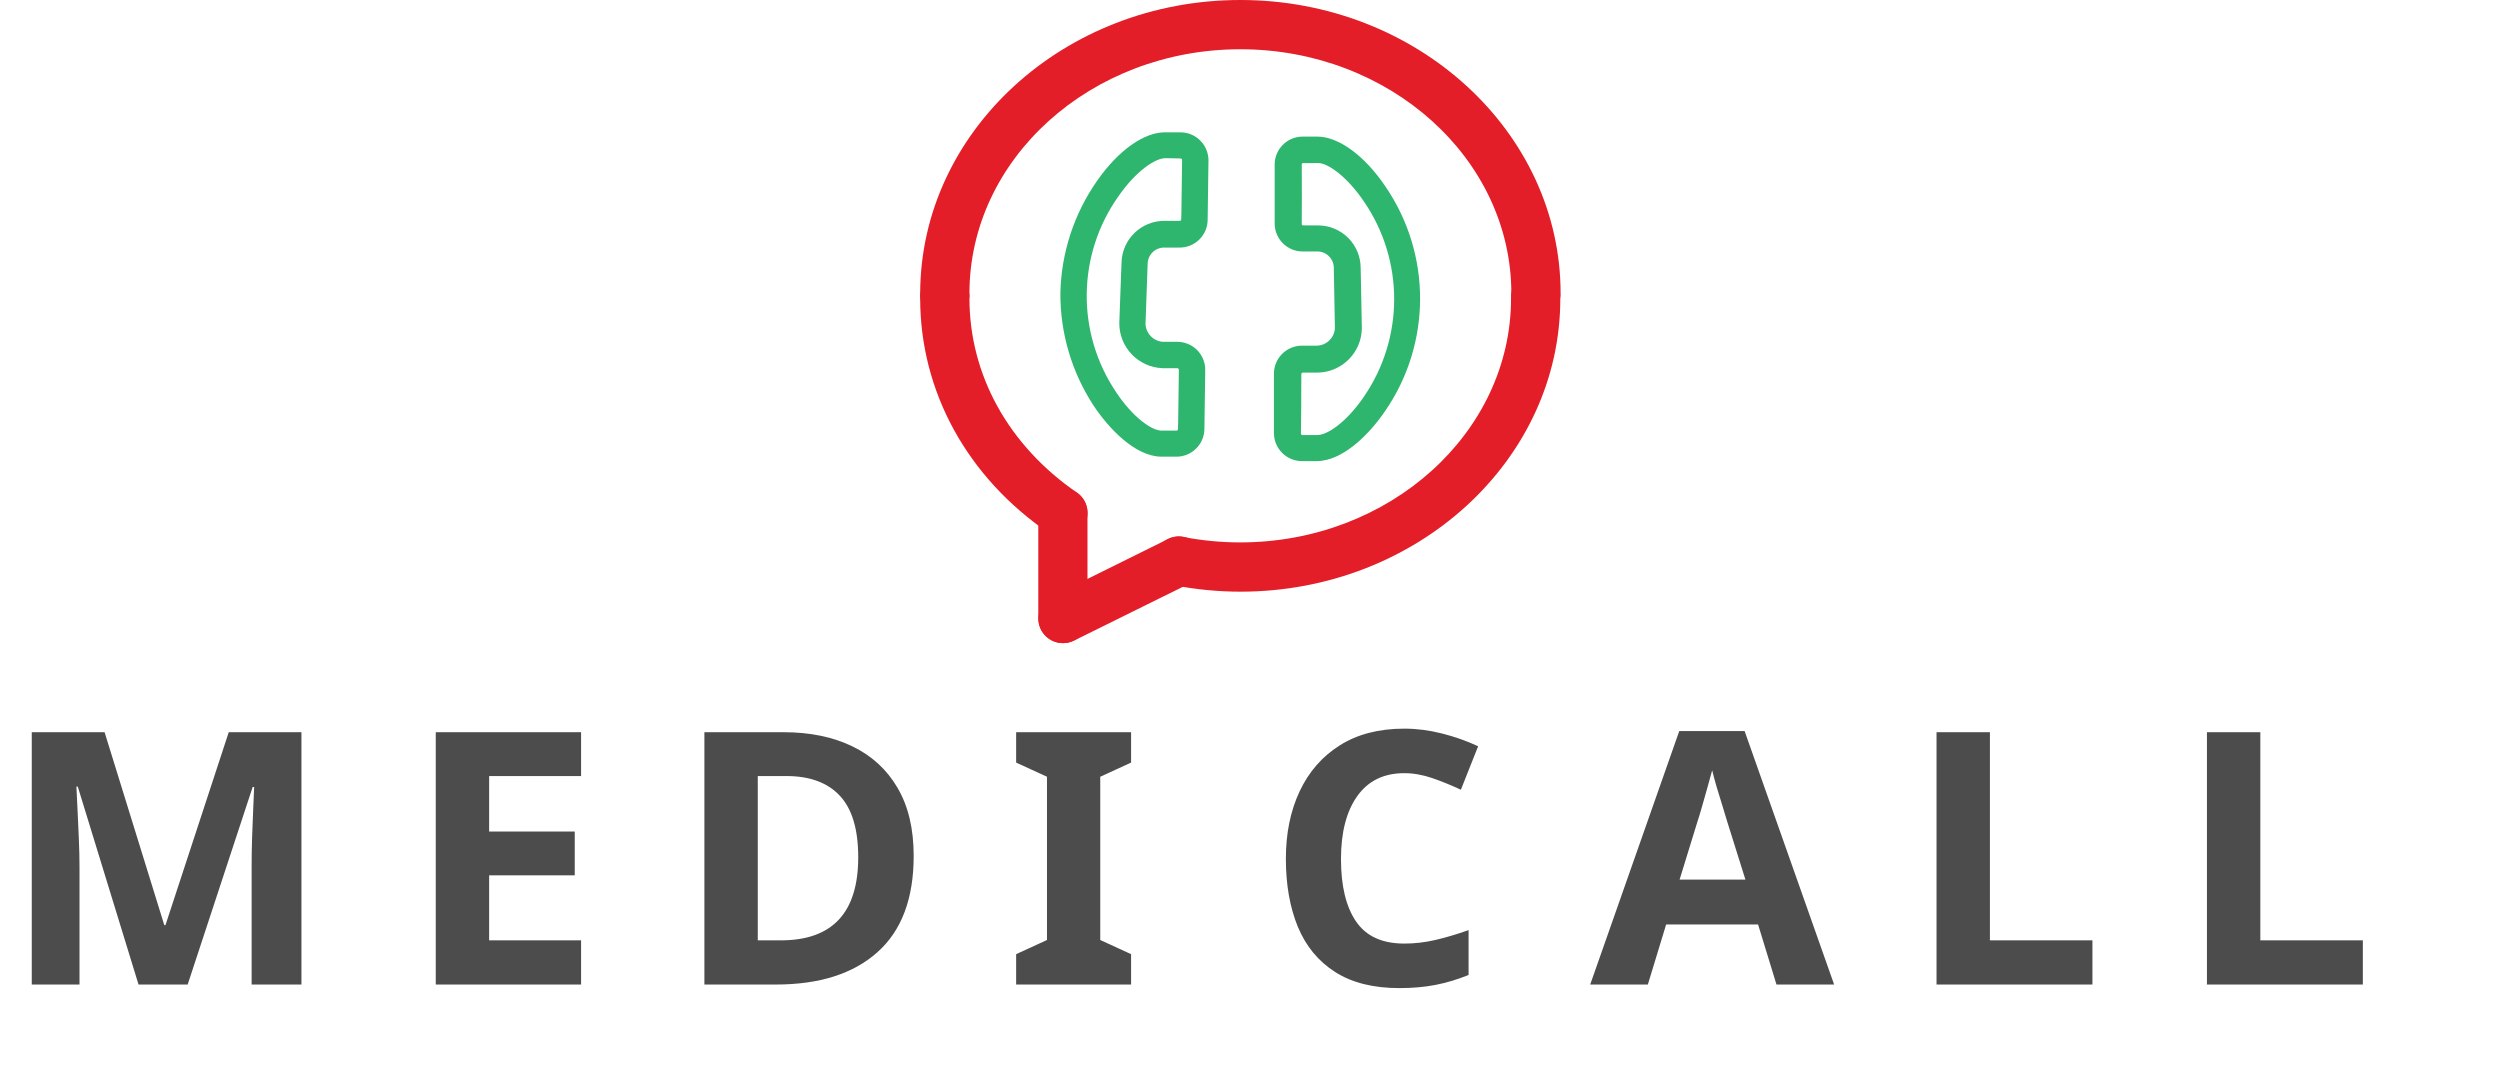
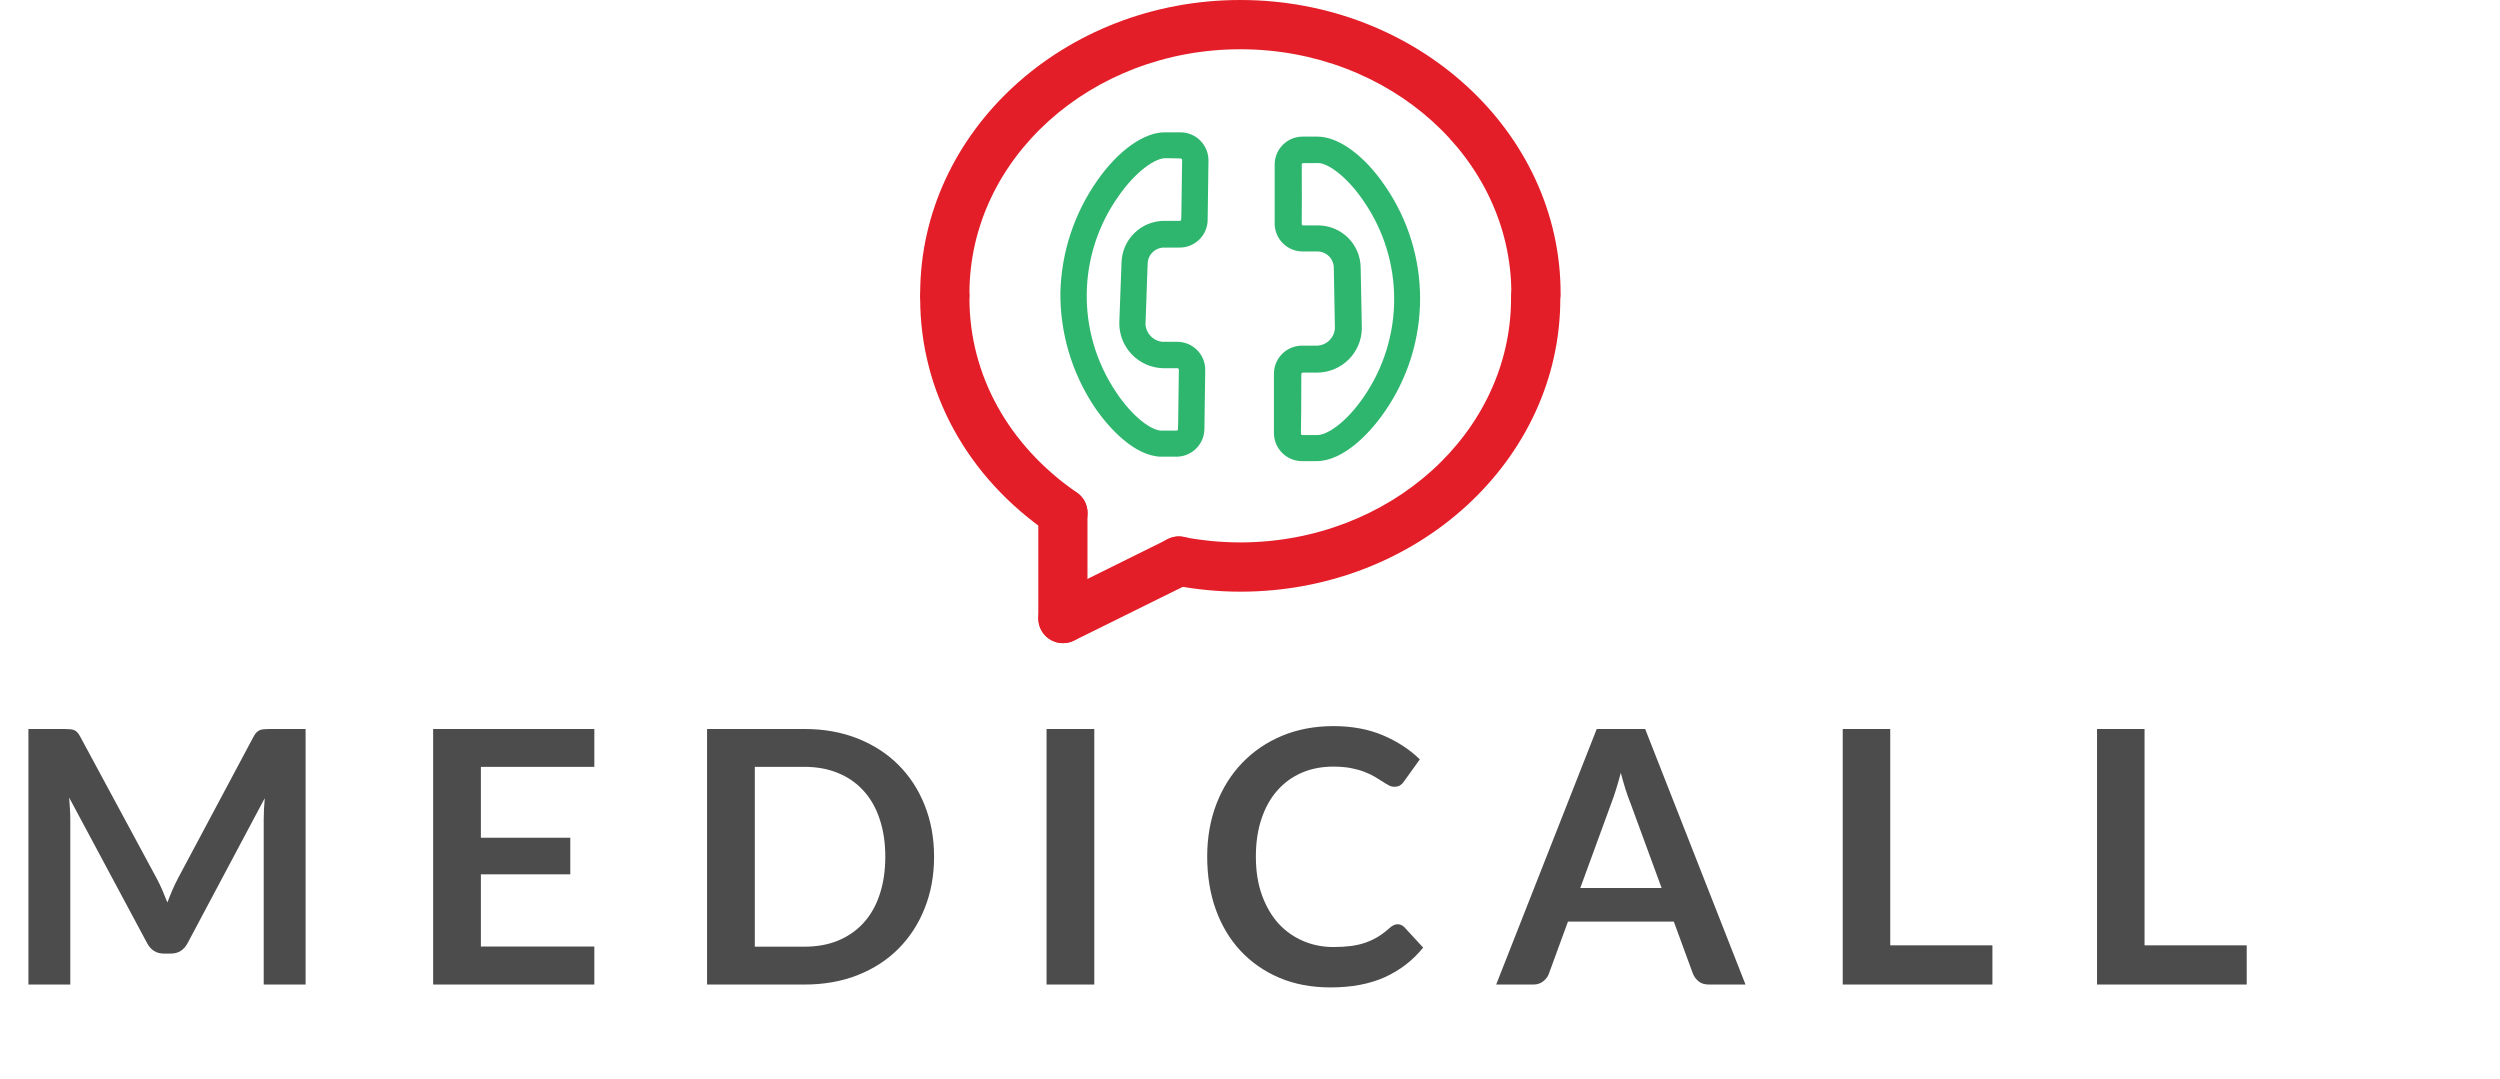
<svg xmlns="http://www.w3.org/2000/svg" viewBox="0 0 339.5 146.47">
  <defs>
-     <style>.cls-1{fill:#2eb66f;}.cls-2{font-size:48px;fill:#4c4c4d;font-family:Montserrat-Bold, Montserrat;font-weight:700;letter-spacing:0.2em;}.cls-3{letter-spacing:0.19em;}.cls-4{letter-spacing:0.2em;}.cls-5{fill:none;}.cls-6{fill:#e41e28;}</style>
+     <style>.cls-1{fill:#2eb66f;}.cls-2{font-size:48px;fill:#4c4c4d;font-family:Lato, sans-serif;font-weight:700;letter-spacing:0.2em;}.cls-3{letter-spacing:0.19em;}.cls-4{letter-spacing:0.2em;}.cls-5{fill:none;}.cls-6{fill:#e41e28;}</style>
  </defs>
  <g id="Layer_2" data-name="Layer 2">
    <g id="Layer_1-2" data-name="Layer 1">
      <path class="cls-1" d="M149,24.53a27.64,27.64,0,0,0-5,15.23,27.63,27.63,0,0,0,4.54,15.37c2,3,5.56,6.84,9.16,6.89l2,0a3.81,3.81,0,0,0,3.86-3.75l.11-8a3.79,3.79,0,0,0-3.74-3.85l-2,0A2.54,2.54,0,0,1,155.56,44l.29-8.18v0a2.24,2.24,0,0,1,2.26-2.2l2,0A3.8,3.8,0,0,0,164,29.83l.11-8a3.81,3.81,0,0,0-3.74-3.86l-2,0h0C155.46,17.86,151.88,20.4,149,24.53Zm9.31-3.05c2.08.06,2.05,0,2.16.1a.23.23,0,0,1,.06.16c-.14,8.49-.06,8.07-.18,8.19a.21.21,0,0,1-.16.06l-2,0a5.82,5.82,0,0,0-5.89,5.71L152,43.86v0A6.1,6.1,0,0,0,157.88,50l2,0a.21.21,0,0,1,.21.22c-.14,8.49-.06,8.08-.18,8.2a.23.23,0,0,1-.16.06l-2,0c-1.37,0-3.95-1.84-6.22-5.28a23.4,23.4,0,0,1,.38-26.58C154.28,23.21,156.91,21.46,158.29,21.48Z" />
      <path class="cls-1" d="M178.9,18.55h-2a3.8,3.8,0,0,0-3.8,3.8l0,8a3.8,3.8,0,0,0,3.8,3.8h2a2.23,2.23,0,0,1,2.23,2.23s0,0,0,0l.15,8.18a2.52,2.52,0,0,1-2.4,2.38h-2A3.81,3.81,0,0,0,173,50.81v8a3.81,3.81,0,0,0,3.79,3.81h2c3.61,0,7.23-3.75,9.27-6.74a26.95,26.95,0,0,0,.05-30.6C185.32,21.14,181.78,18.55,178.9,18.55Zm6.29,8.77a23.42,23.42,0,0,1,0,26.59c-2.32,3.4-4.93,5.18-6.31,5.17h-2a.25.25,0,0,1-.16-.06c-.12-.13,0,.29,0-8.2a.22.22,0,0,1,.22-.22h2a6.1,6.1,0,0,0,6-6v0l-.16-8.19a5.79,5.79,0,0,0-5.8-5.8h-2a.2.2,0,0,1-.15-.06c-.12-.12,0,.3-.05-8.2a.2.2,0,0,1,.06-.15c.12-.12.08,0,2.17-.06C180.27,22.13,182.88,23.91,185.19,27.32Z" />
-       <text class="cls-2" transform="translate(0 133.7)">MEDI<tspan class="cls-3" x="171.84" y="0">C</tspan>
-         <tspan class="cls-4" x="215.95" y="0">ALL</tspan>
-       </text>
+       <text class="cls-2" transform="translate(0 133.7)">MEDICALL</text>
      <path class="cls-5" d="M142.08,14.52h52.73V67.25H142.08Z" />
      <path class="cls-6" d="M168.44,80.35a47.64,47.64,0,0,1-9-.87,3.34,3.34,0,1,1,1.26-6.56,41.06,41.06,0,0,0,7.7.74c20.29,0,36.8-14.87,36.8-33.15a3.35,3.35,0,1,1,6.69,0C211.93,62.48,192.42,80.35,168.44,80.35Z" />
      <path class="cls-6" d="M144.35,73a3.32,3.32,0,0,1-1.89-.59c-11.12-7.6-17.5-19.23-17.5-31.9a3.35,3.35,0,1,1,6.69,0c0,10.42,5.32,20,14.59,26.38A3.35,3.35,0,0,1,144.35,73Z" />
      <path class="cls-6" d="M144.36,87.34A3.35,3.35,0,0,1,141,84V69.65a3.34,3.34,0,0,1,3.34-3.34h0a3.35,3.35,0,0,1,3.34,3.35V84A3.35,3.35,0,0,1,144.36,87.34Z" />
      <path class="cls-6" d="M208.58,43.19a3.35,3.35,0,0,1-3.34-3.35c0-18.28-16.51-33.15-36.8-33.15s-36.79,14.87-36.79,33.15a3.35,3.35,0,1,1-6.69,0C125,17.87,144.47,0,168.44,0s43.49,17.87,43.49,39.84A3.35,3.35,0,0,1,208.58,43.19Z" />
      <path class="cls-6" d="M144.36,87.33A3.34,3.34,0,0,1,142.87,81l15.75-7.8a3.34,3.34,0,0,1,3,6L145.84,87A3.28,3.28,0,0,1,144.36,87.33Z" />
    </g>
  </g>
</svg>
